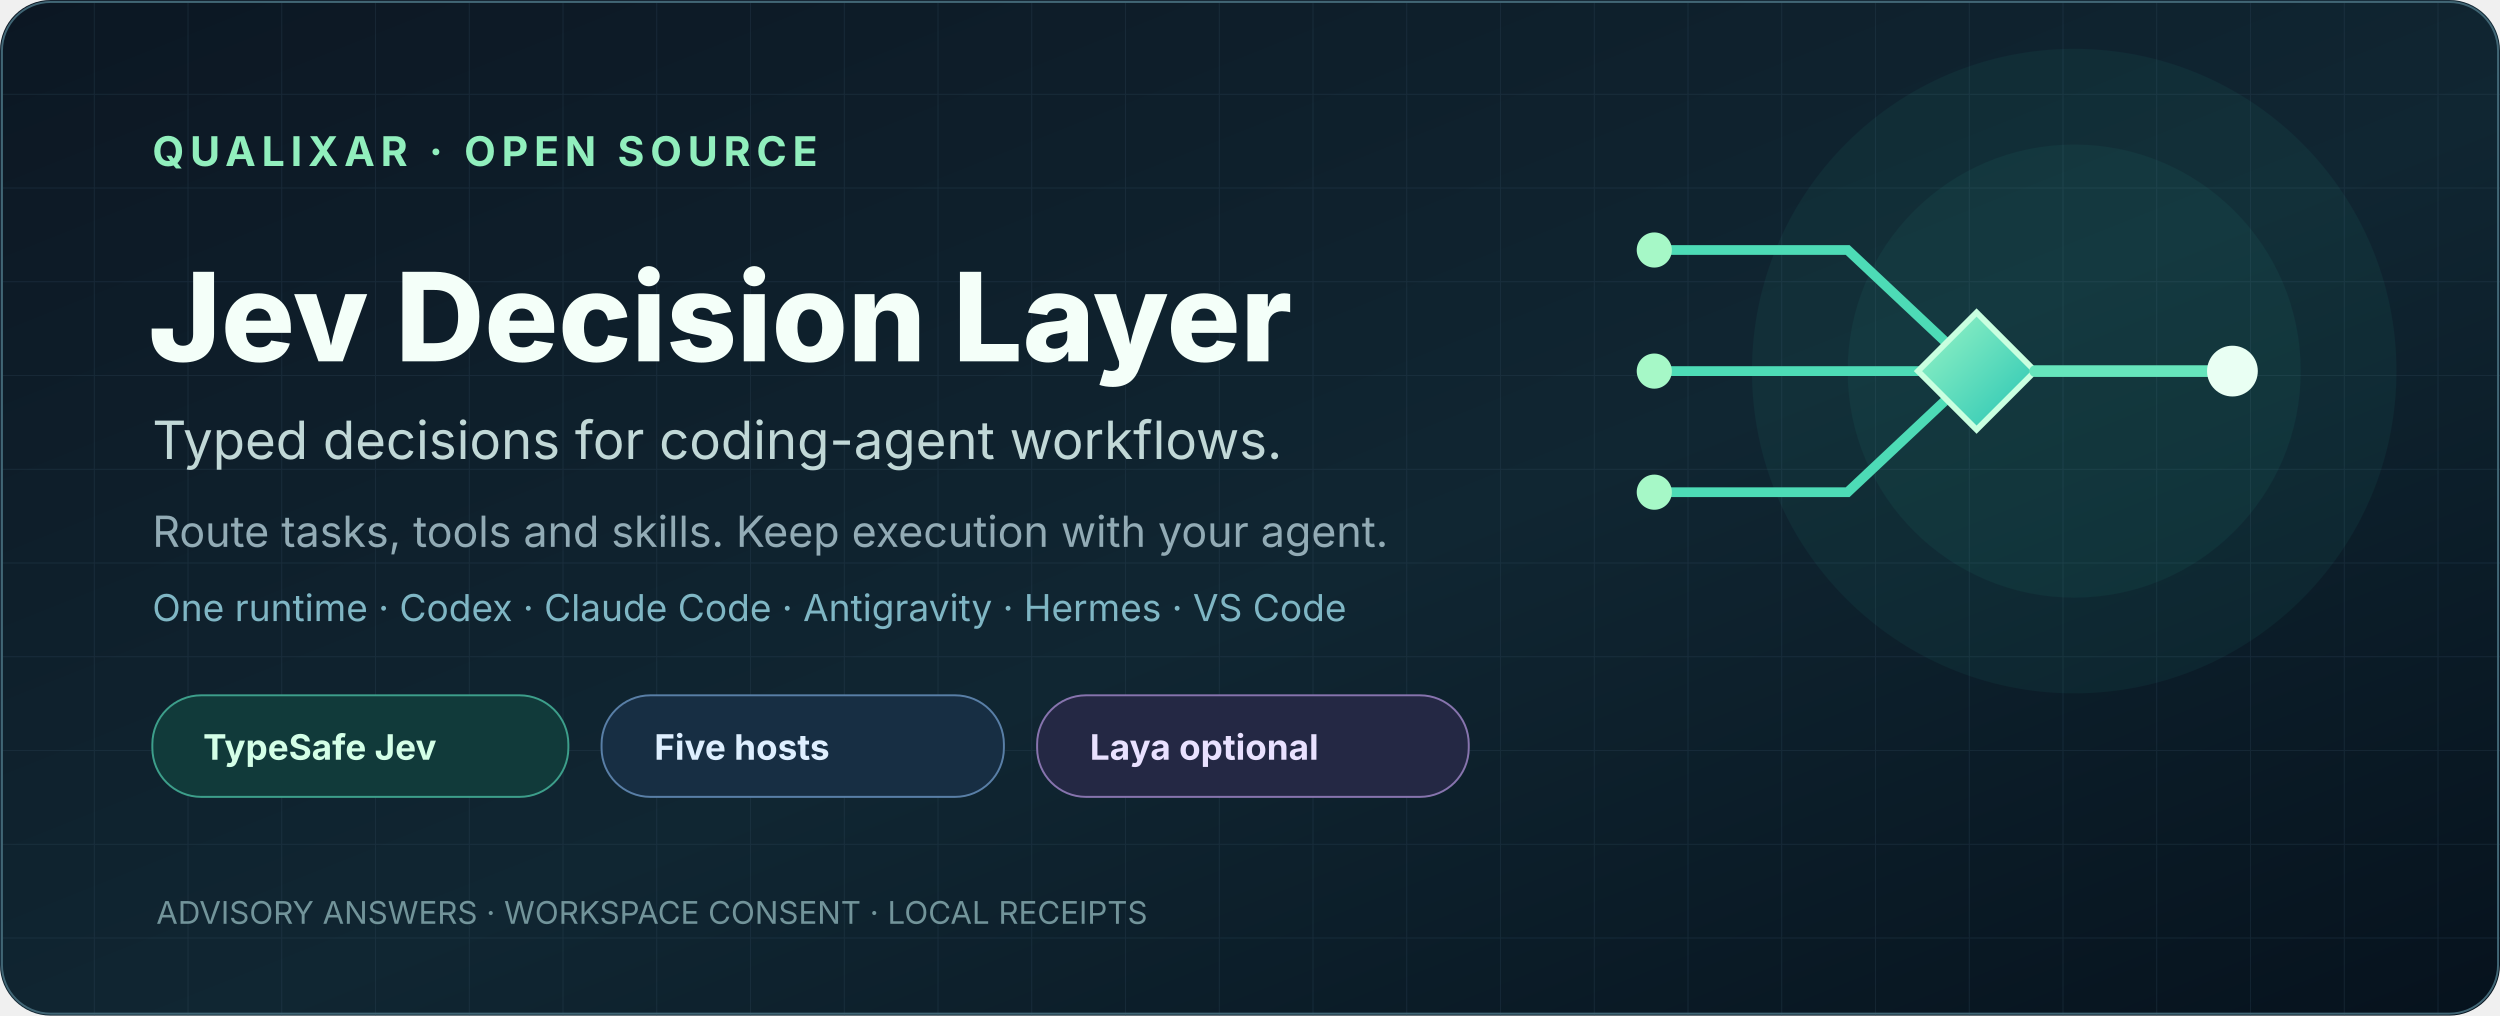
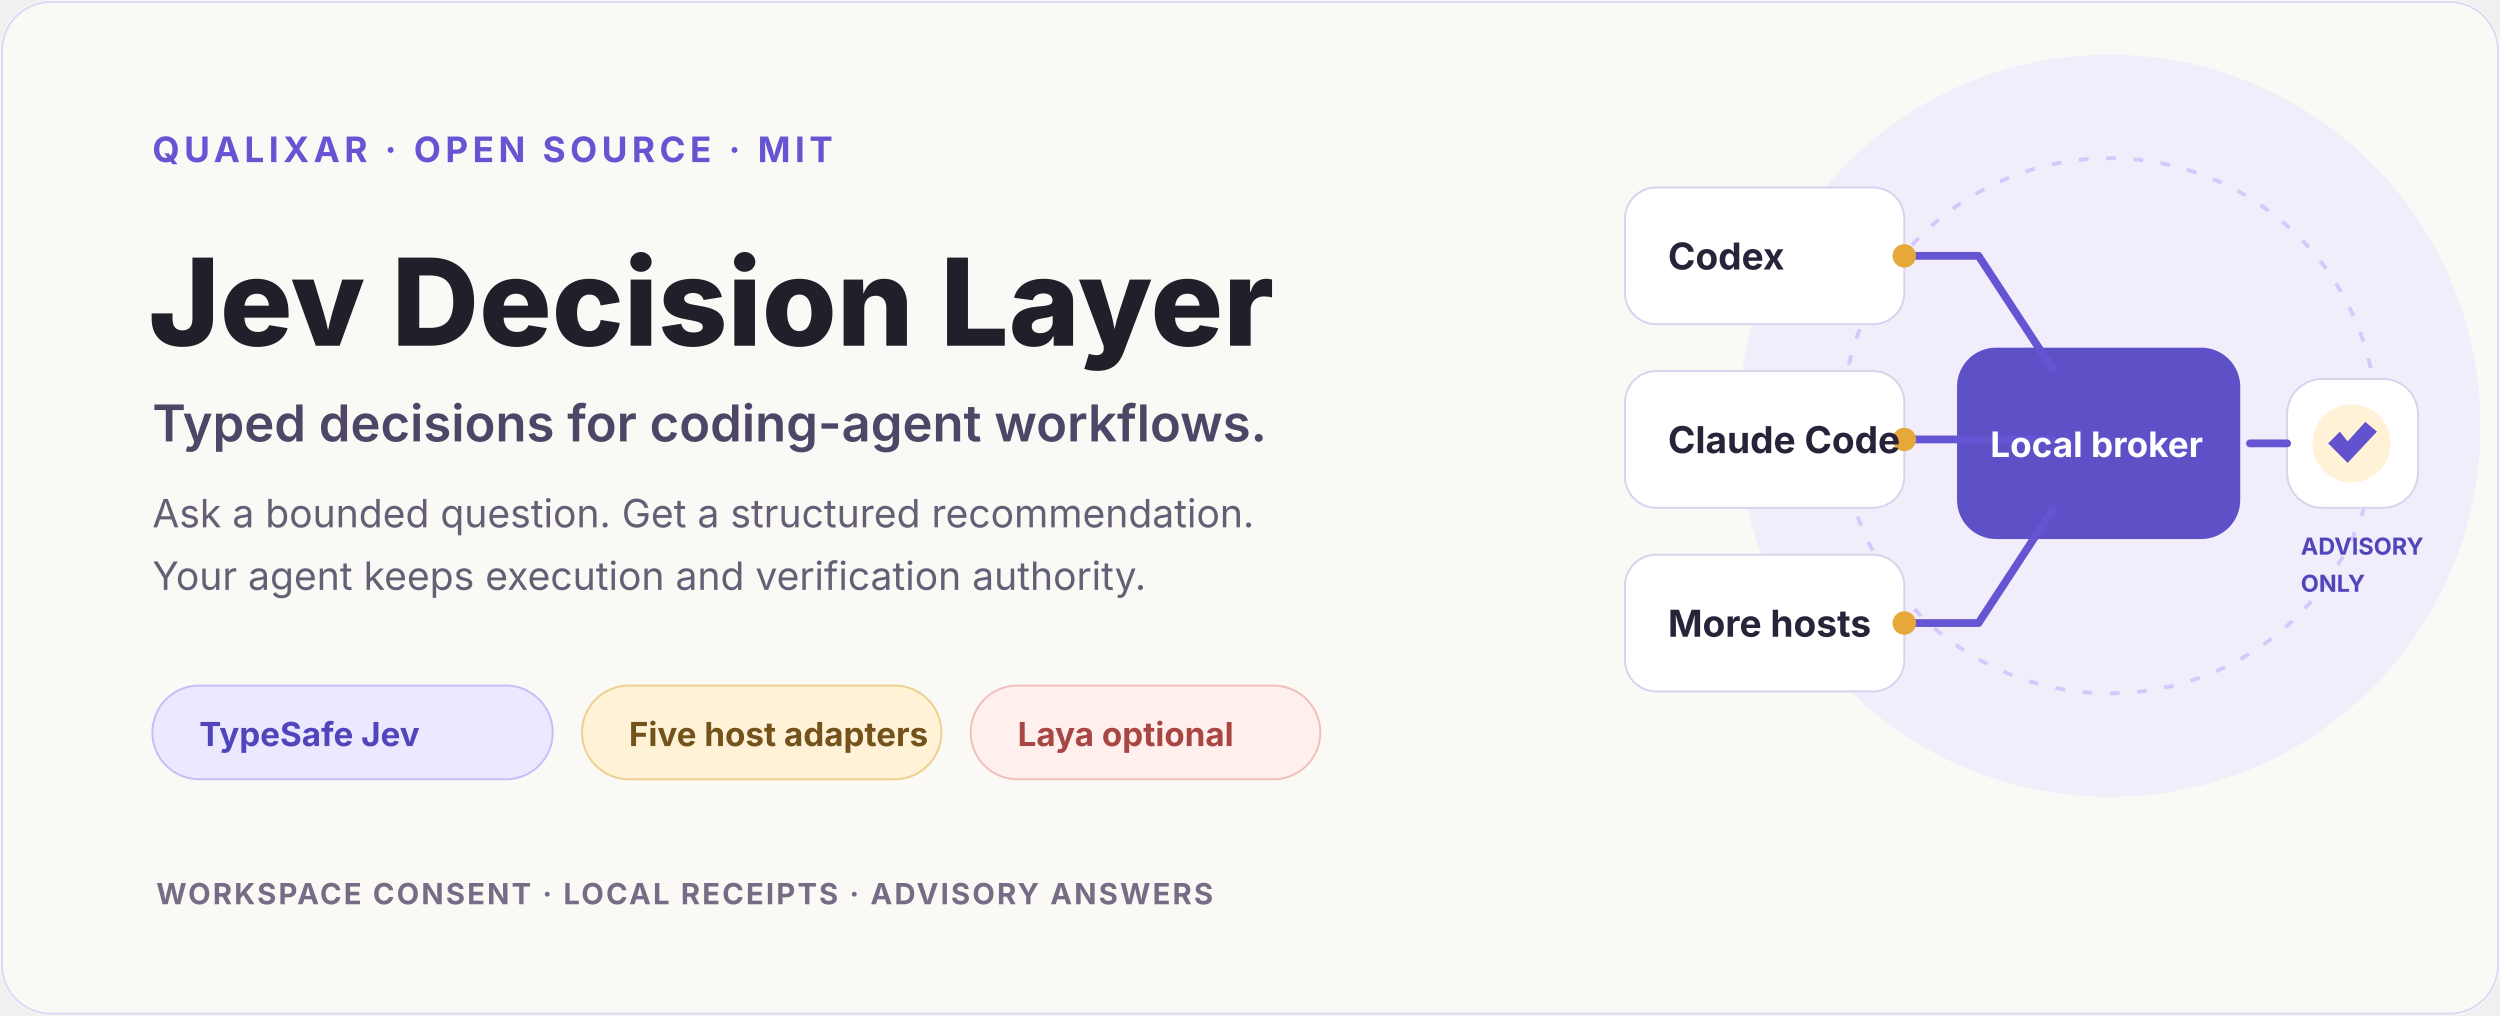
<svg xmlns="http://www.w3.org/2000/svg" viewBox="0 0 1280 520" role="img" aria-labelledby="title desc">
  <defs>
-     <linearGradient id="bg" x2="1" y2="1">
-       <stop stop-color="#0c1723" />
-       <stop offset=".55" stop-color="#102632" />
-       <stop offset="1" stop-color="#06121d" />
-     </linearGradient>
-     <linearGradient id="edge" x2="1" y2="1">
-       <stop stop-color="#9af5c6" />
-       <stop offset="1" stop-color="#25c4b3" />
-     </linearGradient>
-     <pattern id="grid" width="48" height="48" patternUnits="userSpaceOnUse">
-       <path d="M48 0H0V48" fill="none" stroke="#345166" stroke-opacity=".25" />
-     </pattern>
  </defs>
-   <rect width="1280" height="520" rx="26" fill="url(#bg)" />
-   <rect width="1280" height="520" rx="26" fill="url(#grid)" />
-   <rect x="1" y="1" width="1278" height="518" rx="25" fill="none" stroke="#416675" />
-   <circle cx="1062" cy="190" r="165" fill="#2fd3b3" opacity=".055" />
-   <circle cx="1062" cy="190" r="116" fill="#2fd3b3" opacity=".055" />
-   <path d="M846 128h100l66 62M846 190h166M846 252h100l66-62" fill="none" stroke="#4ddbb6" stroke-width="5" stroke-linecap="round" />
-   <circle cx="847" cy="128" r="9" fill="#a6f8c7" />
-   <circle cx="847" cy="190" r="9" fill="#a6f8c7" />
-   <circle cx="847" cy="252" r="9" fill="#a6f8c7" />
-   <path d="M1012 160l30 30-30 30-30-30z" fill="url(#edge)" stroke="#c9ffe0" stroke-width="3" />
-   <path d="M1042 190h90" stroke="#66e5bc" stroke-width="6" stroke-linecap="round" />
-   <circle cx="1143" cy="190" r="13" fill="#e9fff3" />
-   <text x="78" y="85" font-family="ui-sans-serif,system-ui,-apple-system,sans-serif" font-size="21" font-weight="700" fill="#91efbd" letter-spacing="3">QUALIXAR · OPEN SOURCE</text>
-   <text x="76" y="185" font-family="ui-sans-serif,system-ui,-apple-system,sans-serif" font-size="63" font-weight="800" fill="#f4fff9">Jev Decision Layer</text>
-   <text x="78" y="235" font-family="ui-sans-serif,system-ui,-apple-system,sans-serif" font-size="27" fill="#c1d8d7">Typed decisions for coding-agent workflows.</text>
-   <text x="78" y="280" font-family="ui-sans-serif,system-ui,-apple-system,sans-serif" font-size="22" fill="#92abb5">Route tasks, tools and skills. Keep execution with your agent.</text>
-   <text x="78" y="318" font-family="ui-sans-serif,system-ui,-apple-system,sans-serif" font-size="19" fill="#7fb6c4">One runtime · Codex · Claude Code · Antigravity · Hermes · VS Code</text>
-   <rect x="78" y="356" width="213" height="52" rx="25" fill="#113a3a" stroke="#3d9f8b" />
-   <text x="104" y="389" font-family="ui-sans-serif,system-ui,-apple-system,sans-serif" font-size="18" font-weight="650" fill="#d4ffe7">TypeSafe Jev</text>
-   <rect x="308" y="356" width="206" height="52" rx="25" fill="#172e43" stroke="#597fa7" />
-   <text x="335" y="389" font-family="ui-sans-serif,system-ui,-apple-system,sans-serif" font-size="18" font-weight="650" fill="#deefff">Five hosts</text>
-   <rect x="531" y="356" width="221" height="52" rx="25" fill="#242844" stroke="#8774ae" />
-   <text x="558" y="389" font-family="ui-sans-serif,system-ui,-apple-system,sans-serif" font-size="18" font-weight="650" fill="#e9e1ff">Laya optional</text>
-   <text x="80" y="473" font-family="ui-sans-serif,system-ui,-apple-system,sans-serif" font-size="16" fill="#72949a">ADVISORY ANSWERS · WORKSPACE CONSENT · LOCAL RECEIPTS</text>
+   <rect width="1280" height="520" rx="26" fill="#fbf9f5" />
+   <rect x="1" y="1" width="1278" height="518" rx="25" fill="none" stroke="#ddd7f3" />
+   <circle cx="1080" cy="218" r="190" fill="#e9e3ff" opacity=".55" />
+   <circle cx="1080" cy="218" r="137" fill="none" stroke="#d3cafb" stroke-width="2" stroke-dasharray="5 9" />
+   <g>
+     <rect x="832" y="96" width="143" height="70" rx="16" fill="#fff" stroke="#d8d2ec" />
+     <rect x="832" y="190" width="143" height="70" rx="16" fill="#fff" stroke="#d8d2ec" />
+     <rect x="832" y="284" width="143" height="70" rx="16" fill="#fff" stroke="#d8d2ec" />
+     <rect x="1002" y="178" width="145" height="98" rx="20" fill="#5e50c6" />
+     <rect x="1171" y="194" width="67" height="66" rx="18" fill="#fff" stroke="#d8d2ec" />
+   </g>
+   <path d="M975 131h38l38 58M975 225h76M975 319h38l38-58M1152 227h19" fill="none" stroke="#6555d2" stroke-width="4" stroke-linecap="round" stroke-linejoin="round" />
+   <circle cx="975" cy="131" r="6" fill="#e5a839" />
+   <circle cx="975" cy="225" r="6" fill="#e5a839" />
+   <circle cx="975" cy="319" r="6" fill="#e5a839" />
+   <circle cx="1204" cy="227" r="20" fill="#fff2d7" />
+   <polygon points="1192,227 1198,221 1202,226 1211,216 1217,221 1202,237" fill="#6252ce" />
+   <text x="854" y="138" font-family="ui-sans-serif,system-ui,-apple-system,sans-serif" font-size="19" font-weight="700" fill="#27243a">Codex</text>
+   <text x="854" y="232" font-family="ui-sans-serif,system-ui,-apple-system,sans-serif" font-size="19" font-weight="700" fill="#27243a">Claude Code</text>
+   <text x="854" y="326" font-family="ui-sans-serif,system-ui,-apple-system,sans-serif" font-size="19" font-weight="700" fill="#27243a">More hosts</text>
+   <text x="1019" y="234" font-family="ui-sans-serif,system-ui,-apple-system,sans-serif" font-size="18" font-weight="750" fill="#fff">Local broker</text>
+   <text x="1178" y="284" font-family="ui-sans-serif,system-ui,-apple-system,sans-serif" font-size="12" font-weight="700" fill="#5145bb">ADVISORY</text>
+   <text x="1178" y="303" font-family="ui-sans-serif,system-ui,-apple-system,sans-serif" font-size="12" font-weight="700" fill="#5145bb">ONLY</text>
+   <text x="78" y="83" font-family="ui-sans-serif,system-ui,-apple-system,sans-serif" font-size="18" font-weight="750" fill="#6555d2" letter-spacing="2.3">QUALIXAR · OPEN SOURCE · MIT</text>
+   <text x="76" y="177" font-family="ui-sans-serif,system-ui,-apple-system,sans-serif" font-size="62" font-weight="820" fill="#201f2a">Jev Decision Layer</text>
+   <text x="78" y="226" font-family="ui-sans-serif,system-ui,-apple-system,sans-serif" font-size="26" font-weight="620" fill="#4d4666">Typed decisions for coding-agent workflows.</text>
+   <text x="78" y="270" font-family="ui-sans-serif,system-ui,-apple-system,sans-serif" font-size="20" fill="#655f76">Ask a bounded question. Get a structured recommendation.</text>
+   <text x="78" y="302" font-family="ui-sans-serif,system-ui,-apple-system,sans-serif" font-size="20" fill="#655f76">Your agent keeps execution and verification authority.</text>
+   <rect x="78" y="351" width="205" height="48" rx="24" fill="#ece8ff" stroke="#c7bdf8" />
+   <text x="102" y="382" font-family="ui-sans-serif,system-ui,-apple-system,sans-serif" font-size="17" font-weight="700" fill="#5145bb">TypeSafe Jev</text>
+   <rect x="298" y="351" width="184" height="48" rx="24" fill="#fff2d7" stroke="#edcf8f" />
+   <text x="322" y="382" font-family="ui-sans-serif,system-ui,-apple-system,sans-serif" font-size="17" font-weight="700" fill="#74521c">Five host adapters</text>
+   <rect x="497" y="351" width="179" height="48" rx="24" fill="#fff0ed" stroke="#efc0b7" />
+   <text x="521" y="382" font-family="ui-sans-serif,system-ui,-apple-system,sans-serif" font-size="17" font-weight="700" fill="#a74643">Laya optional</text>
+   <text x="80" y="463" font-family="ui-sans-serif,system-ui,-apple-system,sans-serif" font-size="15" font-weight="700" fill="#746d85" letter-spacing="1.1">WORKSPACE CONSENT · LOCAL RECEIPTS · ADVISORY ANSWERS</text>
</svg>
